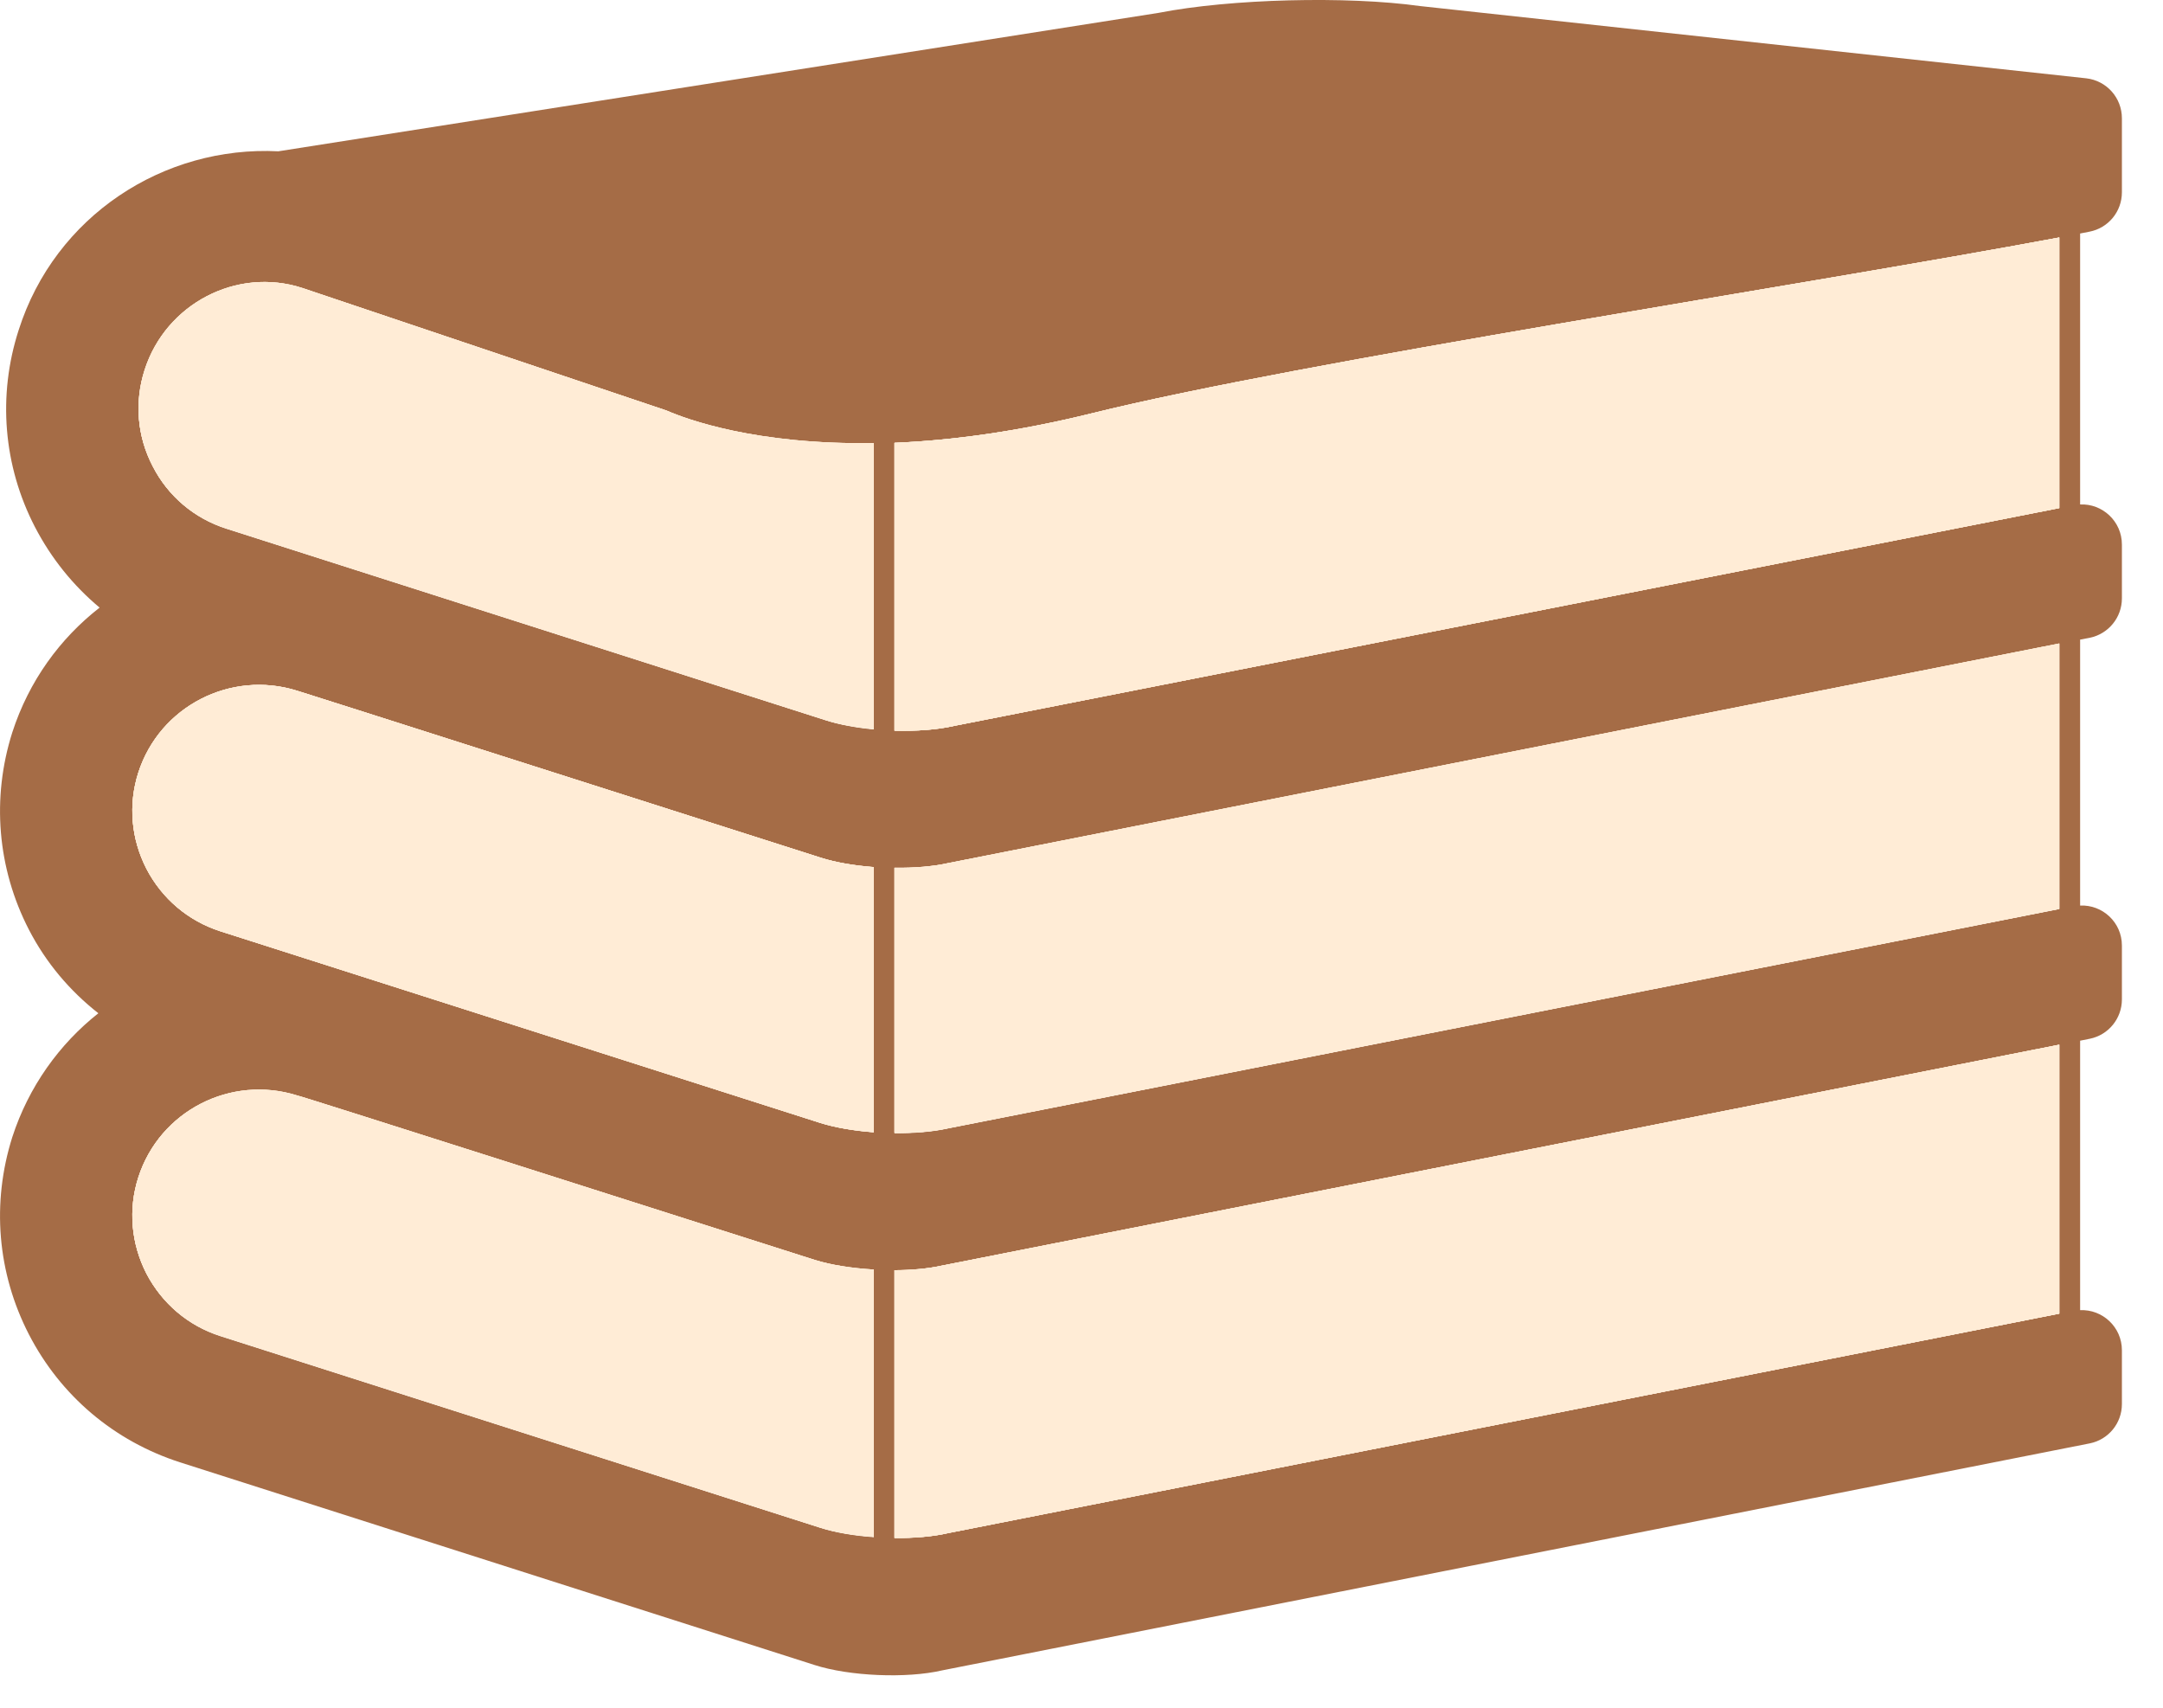
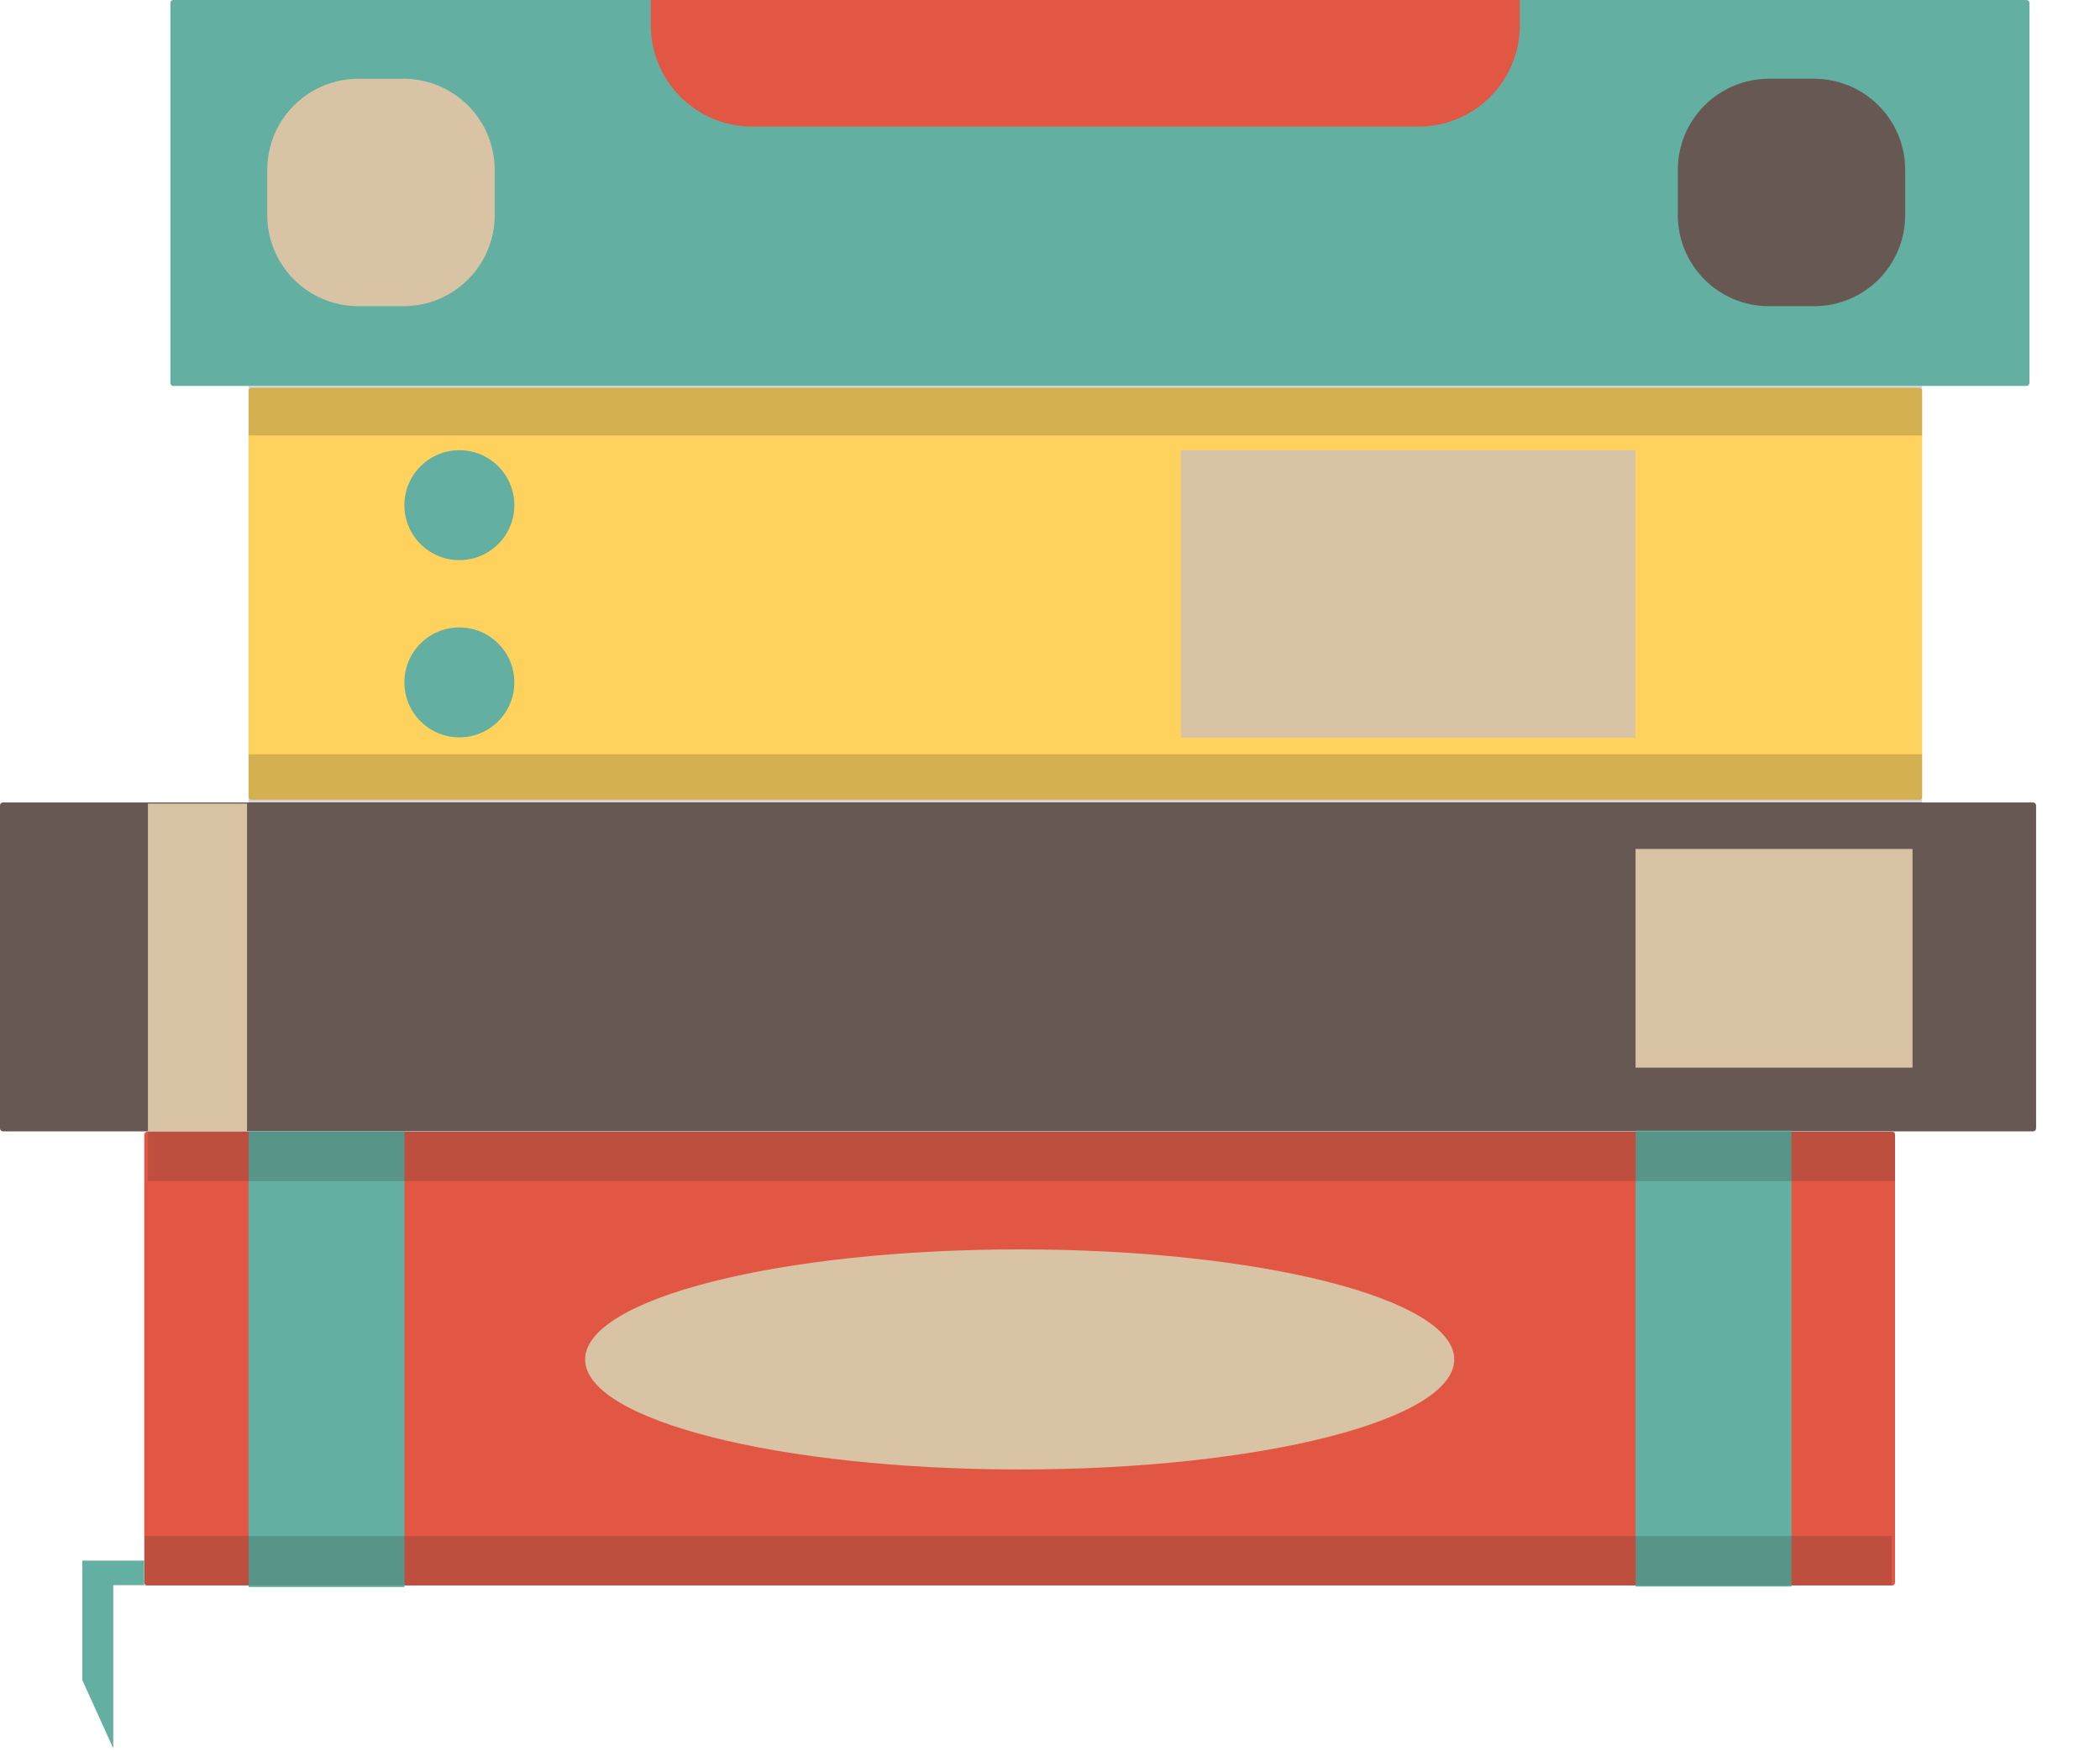
- <svg xmlns="http://www.w3.org/2000/svg" width="19" height="15" viewBox="0 0 19 15" fill="none">
-   <path d="M18.354 2.035C18.52 2.003 18.639 1.858 18.639 1.689V1.039C18.639 0.859 18.505 0.709 18.327 0.688L12.472 0.053C11.835 -0.036 10.809 -0.011 10.177 0.113L2.445 1.329C1.439 1.278 0.484 1.895 0.164 2.899C-0.022 3.475 0.029 4.092 0.307 4.629C0.451 4.906 0.643 5.143 0.875 5.337C0.526 5.609 0.254 5.982 0.108 6.433C-0.075 7.01 -0.024 7.627 0.254 8.166C0.405 8.458 0.614 8.704 0.864 8.9C0.522 9.17 0.252 9.544 0.108 9.988C-0.075 10.567 -0.024 11.181 0.254 11.721C0.532 12.26 1.003 12.658 1.58 12.844L7.156 14.625C7.461 14.723 7.962 14.745 8.276 14.672L18.357 12.678C18.521 12.645 18.639 12.501 18.639 12.333V11.86C18.639 11.656 18.468 11.499 18.272 11.508V9.141L18.357 9.124C18.521 9.091 18.639 8.946 18.639 8.779V8.305C18.639 8.101 18.468 7.945 18.272 7.954V5.618L18.357 5.602C18.521 5.568 18.639 5.424 18.639 5.256V4.783C18.639 4.579 18.468 4.422 18.272 4.431V2.051C18.3 2.046 18.327 2.04 18.354 2.035ZM1.271 3.253C1.457 2.671 2.08 2.346 2.655 2.532L5.856 3.608C6.03 3.685 6.638 3.911 7.675 3.895V6.407C7.522 6.393 7.377 6.366 7.259 6.329L1.99 4.645C1.707 4.555 1.476 4.36 1.342 4.097C1.205 3.834 1.18 3.533 1.271 3.253ZM1.215 6.787C1.403 6.204 2.027 5.885 2.61 6.068C2.61 6.066 5.878 7.11 7.208 7.534C7.339 7.576 7.504 7.604 7.675 7.617V9.946C7.503 9.933 7.336 9.905 7.206 9.864L1.934 8.18C1.653 8.089 1.424 7.895 1.286 7.631C1.152 7.368 1.125 7.068 1.215 6.787ZM1.934 11.736C1.653 11.646 1.424 11.451 1.286 11.188C1.152 10.925 1.125 10.624 1.215 10.344C1.403 9.76 2.027 9.442 2.61 9.625C2.613 9.619 5.835 10.649 7.156 11.069C7.299 11.114 7.485 11.143 7.675 11.154V13.502C7.503 13.49 7.336 13.462 7.206 13.42L1.934 11.736ZM18.089 11.539L8.327 13.467C8.194 13.498 8.028 13.511 7.858 13.51V11.159C8.01 11.158 8.157 11.144 8.276 11.117L18.089 9.177V11.539ZM18.089 7.985L8.327 9.912C8.194 9.942 8.028 9.955 7.858 9.954V7.625C8.03 7.626 8.197 7.613 8.329 7.583L18.089 5.655V7.985ZM18.089 4.462L8.38 6.376C8.234 6.41 8.047 6.423 7.858 6.418V3.889C8.348 3.869 8.925 3.795 9.589 3.631C11.428 3.175 15.878 2.5 18.089 2.086V4.462Z" fill="#A56C46" />
-   <path d="M1.27 3.25C1.456 2.668 2.08 2.343 2.654 2.529L5.855 3.606C6.029 3.682 6.638 3.908 7.675 3.892V6.404C7.522 6.39 7.376 6.364 7.259 6.327L1.989 4.642C1.706 4.552 1.476 4.357 1.341 4.094C1.204 3.831 1.18 3.53 1.27 3.25Z" fill="#FFECD6" />
-   <path d="M1.215 6.786C1.403 6.203 2.027 5.884 2.61 6.067C2.61 6.065 5.877 7.109 7.208 7.533C7.338 7.575 7.504 7.603 7.675 7.616V9.945C7.502 9.932 7.336 9.904 7.206 9.863L1.934 8.179C1.653 8.088 1.423 7.894 1.286 7.63C1.151 7.367 1.125 7.067 1.215 6.786Z" fill="#FFECD6" />
-   <path d="M1.934 11.733C1.653 11.643 1.423 11.448 1.286 11.185C1.151 10.922 1.125 10.621 1.215 10.341C1.403 9.757 2.027 9.439 2.61 9.622C2.612 9.616 5.835 10.646 7.155 11.066C7.298 11.111 7.485 11.14 7.675 11.151V13.499C7.502 13.487 7.336 13.459 7.206 13.418L1.934 11.733Z" fill="#FFECD6" />
-   <path d="M18.089 11.538L8.327 13.466C8.194 13.497 8.028 13.51 7.857 13.509V11.157C8.01 11.156 8.156 11.143 8.276 11.116L18.089 9.176V11.538Z" fill="#FFECD6" />
-   <path d="M18.089 7.983L8.327 9.91C8.194 9.94 8.028 9.953 7.857 9.951V7.622C8.029 7.624 8.196 7.611 8.329 7.581L18.089 5.652V7.983Z" fill="#FFECD6" />
-   <path d="M18.089 4.463L8.38 6.376C8.233 6.41 8.046 6.423 7.857 6.418V3.89C8.348 3.869 8.924 3.795 9.589 3.631C11.427 3.175 15.878 2.5 18.089 2.086V4.463Z" fill="#FFECD6" />
-   <path d="M1.27 3.25C1.456 2.668 2.08 2.343 2.654 2.529L5.855 3.606C6.029 3.682 6.638 3.908 7.675 3.892V6.404C7.522 6.39 7.376 6.364 7.259 6.327L1.989 4.642C1.706 4.552 1.476 4.357 1.341 4.094C1.204 3.831 1.18 3.53 1.27 3.25Z" fill="#FFECD6" />
-   <path d="M1.215 6.786C1.403 6.203 2.027 5.884 2.61 6.067C2.61 6.065 5.877 7.109 7.208 7.533C7.338 7.575 7.504 7.603 7.675 7.616V9.945C7.502 9.932 7.336 9.904 7.206 9.863L1.934 8.179C1.653 8.088 1.423 7.894 1.286 7.63C1.151 7.367 1.125 7.067 1.215 6.786Z" fill="#FFECD6" />
-   <path d="M1.934 11.733C1.653 11.643 1.423 11.448 1.286 11.185C1.151 10.922 1.125 10.621 1.215 10.341C1.403 9.757 2.027 9.439 2.61 9.622C2.612 9.616 5.835 10.646 7.155 11.066C7.298 11.111 7.485 11.14 7.675 11.151V13.499C7.502 13.487 7.336 13.459 7.206 13.418L1.934 11.733Z" fill="#FFECD6" />
-   <path d="M18.089 11.538L8.327 13.466C8.194 13.497 8.028 13.51 7.857 13.509V11.157C8.01 11.156 8.156 11.143 8.276 11.116L18.089 9.176V11.538Z" fill="#FFECD6" />
-   <path d="M18.089 7.983L8.327 9.91C8.194 9.94 8.028 9.953 7.857 9.951V7.622C8.029 7.624 8.196 7.611 8.329 7.581L18.089 5.652V7.983Z" fill="#FFECD6" />
-   <path d="M18.089 4.463L8.38 6.376C8.233 6.41 8.046 6.423 7.857 6.418V3.89C8.348 3.869 8.924 3.795 9.589 3.631C11.427 3.175 15.878 2.5 18.089 2.086V4.463Z" fill="#FFECD6" />
-   <path d="M1.27 3.25C1.456 2.668 2.08 2.343 2.654 2.529L5.855 3.606C6.029 3.682 6.638 3.908 7.675 3.892V6.404C7.522 6.39 7.376 6.364 7.259 6.327L1.989 4.642C1.706 4.552 1.476 4.357 1.341 4.094C1.204 3.831 1.18 3.53 1.27 3.25Z" fill="#FFECD6" />
-   <path d="M1.215 6.786C1.403 6.203 2.027 5.884 2.61 6.067C2.61 6.065 5.877 7.109 7.208 7.533C7.338 7.575 7.504 7.603 7.675 7.616V9.945C7.502 9.932 7.336 9.904 7.206 9.863L1.934 8.179C1.653 8.088 1.423 7.894 1.286 7.63C1.151 7.367 1.125 7.067 1.215 6.786Z" fill="#FFECD6" />
-   <path d="M1.934 11.733C1.653 11.643 1.423 11.448 1.286 11.185C1.151 10.922 1.125 10.621 1.215 10.341C1.403 9.757 2.027 9.439 2.61 9.622C2.612 9.616 5.835 10.646 7.155 11.066C7.298 11.111 7.485 11.14 7.675 11.151V13.499C7.502 13.487 7.336 13.459 7.206 13.418L1.934 11.733Z" fill="#FFECD6" />
-   <path d="M18.089 11.538L8.327 13.466C8.194 13.497 8.028 13.51 7.857 13.509V11.157C8.01 11.156 8.156 11.143 8.276 11.116L18.089 9.176V11.538Z" fill="#FFECD6" />
-   <path d="M18.089 7.983L8.327 9.91C8.194 9.94 8.028 9.953 7.857 9.951V7.622C8.029 7.624 8.196 7.611 8.329 7.581L18.089 5.652V7.983Z" fill="#FFECD6" />
-   <path d="M18.089 4.463L8.38 6.376C8.233 6.41 8.046 6.423 7.857 6.418V3.89C8.348 3.869 8.924 3.795 9.589 3.631C11.427 3.175 15.878 2.5 18.089 2.086V4.463Z" fill="#FFECD6" />
+ <svg xmlns="http://www.w3.org/2000/svg" width="30" height="25" viewBox="0 0 30 25" fill="none">
+   <path d="M27.03 16.164H2.103C2.08 16.164 2.061 16.183 2.061 16.206V22.602C2.061 22.625 2.08 22.644 2.103 22.644H27.03C27.053 22.644 27.072 22.625 27.072 22.602V16.206C27.072 16.183 27.053 16.164 27.03 16.164Z" fill="#E25744" />
+   <path d="M29.045 11.461H0.042C0.019 11.461 0 11.48 0 11.503V16.116C0 16.139 0.019 16.158 0.042 16.158H29.045C29.068 16.158 29.087 16.139 29.087 16.116V11.503C29.087 11.48 29.068 11.461 29.045 11.461Z" fill="#685853" />
+   <path d="M27.417 5.539H3.593C3.57 5.539 3.551 5.558 3.551 5.581V11.38C3.551 11.403 3.57 11.422 3.593 11.422H27.417C27.44 11.422 27.459 11.403 27.459 11.38V5.581C27.459 5.558 27.44 5.539 27.417 5.539Z" fill="#FFD25D" />
+   <path d="M28.949 0H2.476C2.453 0 2.434 0.019 2.434 0.042V5.47C2.434 5.493 2.453 5.512 2.476 5.512H28.949C28.973 5.512 28.992 5.493 28.992 5.47V0.042C28.992 0.019 28.973 0 28.949 0Z" fill="#63AFA1" />
+   <path d="M2.06 22.289H1.176V23.995L1.618 24.97V22.639H2.06V22.289Z" fill="#63AFA1" />
+   <path d="M5.765 4.373H5.12C4.401 4.373 3.818 3.791 3.818 3.072V2.426C3.818 1.708 4.401 1.125 5.12 1.125H5.765C6.484 1.125 7.067 1.708 7.067 2.426V3.072C7.067 3.791 6.484 4.373 5.765 4.373Z" fill="#D8C3A4" />
+   <path d="M27.322 12.125H23.365V15.248H27.322V12.125Z" fill="#D8C3A4" />
+   <path d="M5.779 16.156H3.551V22.666H5.779V16.156Z" fill="#63AFA1" />
+   <path d="M25.593 16.148H23.365V22.659H25.593V16.148Z" fill="#63AFA1" />
+   <path d="M7.348 7.215C7.348 7.649 6.996 8 6.563 8C6.129 8 5.777 7.649 5.777 7.215C5.777 6.781 6.129 6.43 6.563 6.43C6.996 6.43 7.348 6.781 7.348 7.215Z" fill="#63AFA1" />
+   <path d="M7.348 9.746C7.348 10.18 6.996 10.531 6.563 10.531C6.129 10.531 5.777 10.18 5.777 9.746C5.777 9.312 6.129 8.961 6.563 8.961C6.996 8.961 7.348 9.313 7.348 9.746Z" fill="#63AFA1" />
+   <path d="M23.364 6.43H16.869V10.536H23.364V6.43Z" fill="#D8C3A4" />
+   <path d="M14.567 20.987C17.996 20.987 20.775 20.284 20.775 19.416C20.775 18.547 17.996 17.844 14.567 17.844C11.139 17.844 8.359 18.547 8.359 19.416C8.359 20.284 11.139 20.987 14.567 20.987Z" fill="#D8C3A4" />
+   <path opacity="0.2" d="M27.072 16.164H2.113V16.868H27.072V16.164Z" fill="#2B2925" />
+   <path opacity="0.2" d="M27.459 5.516H3.551V6.219H27.459V5.516Z" fill="#2B2925" />
+   <path opacity="0.2" d="M27.459 10.773H3.551V11.477H27.459V10.773Z" fill="#2B2925" />
+   <path opacity="0.2" d="M27.023 21.938H2.064V22.641H27.023V21.938Z" fill="#2B2925" />
+   <path d="M25.916 4.373H25.27C24.552 4.373 23.969 3.791 23.969 3.072V2.426C23.969 1.708 24.552 1.125 25.27 1.125H25.916C26.634 1.125 27.217 1.708 27.217 2.426V3.072C27.217 3.791 26.634 4.373 25.916 4.373Z" fill="#685853" />
+   <path d="M20.264 1.808H10.745C9.945 1.808 9.297 1.159 9.297 0.359V0H21.712V0.359C21.712 1.159 21.064 1.808 20.264 1.808Z" fill="#E25744" />
+   <path d="M3.529 11.477H2.113V16.158H3.529V11.477Z" fill="#D8C3A4" />
</svg>
